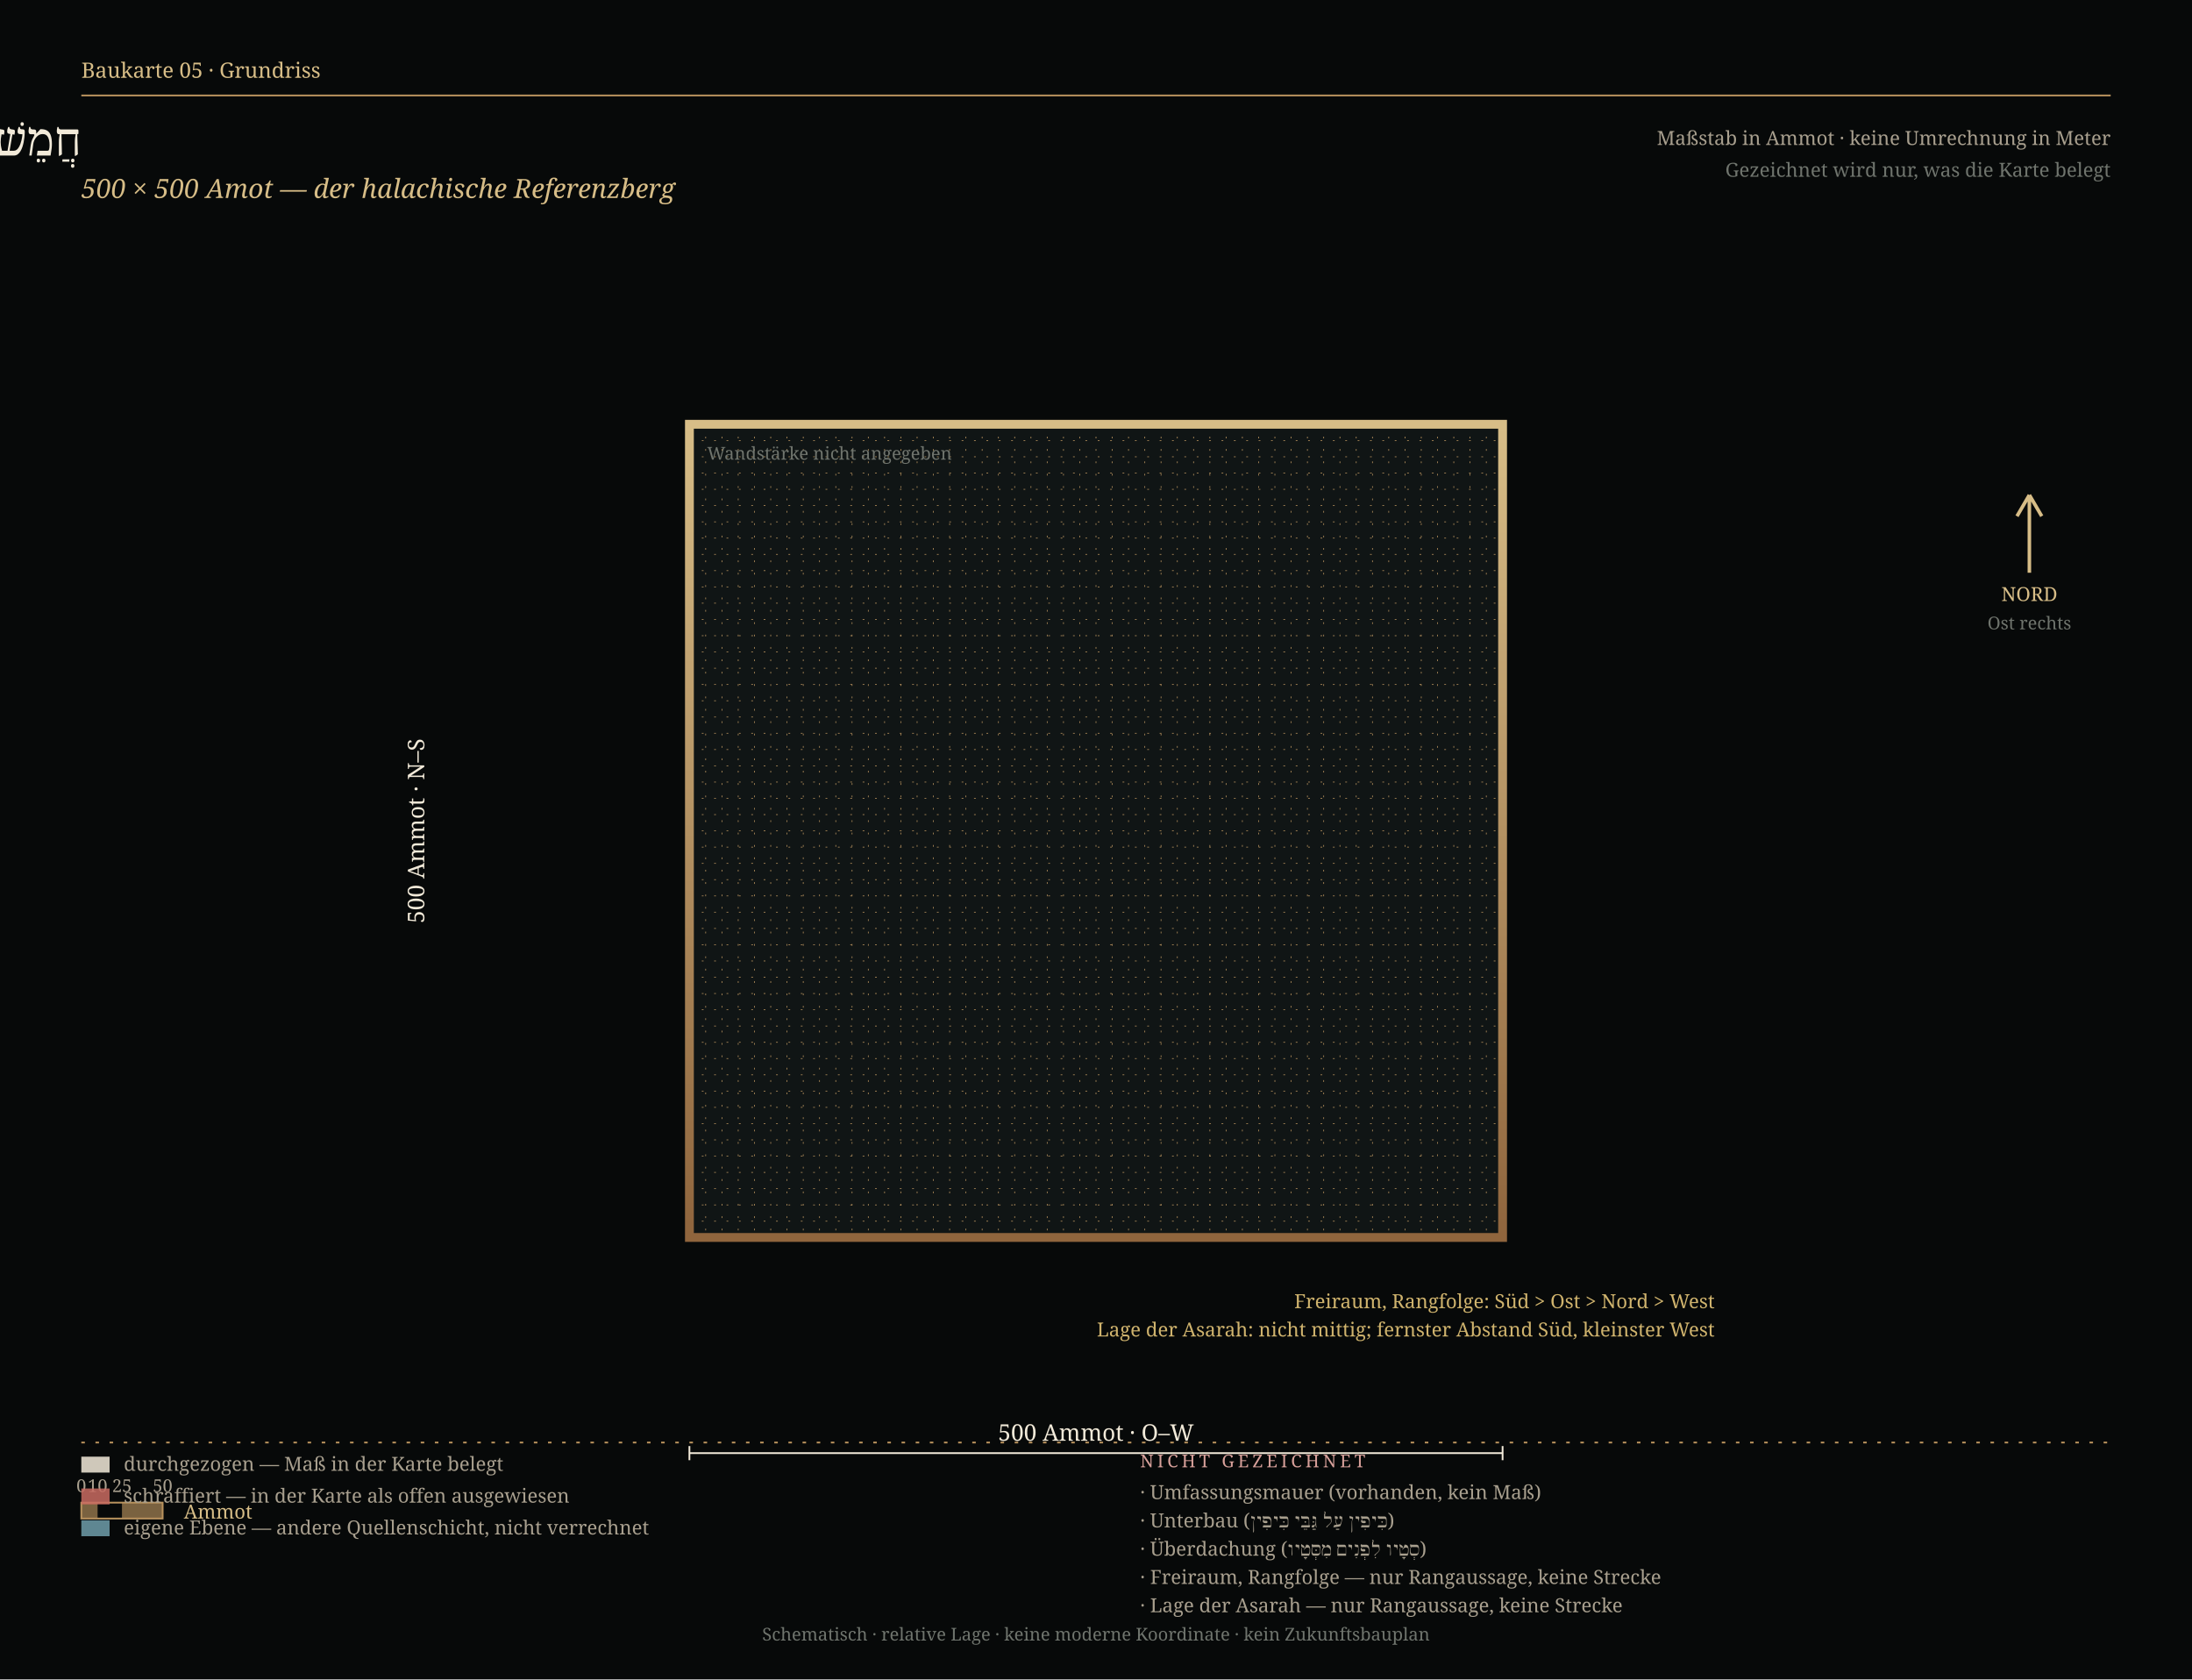
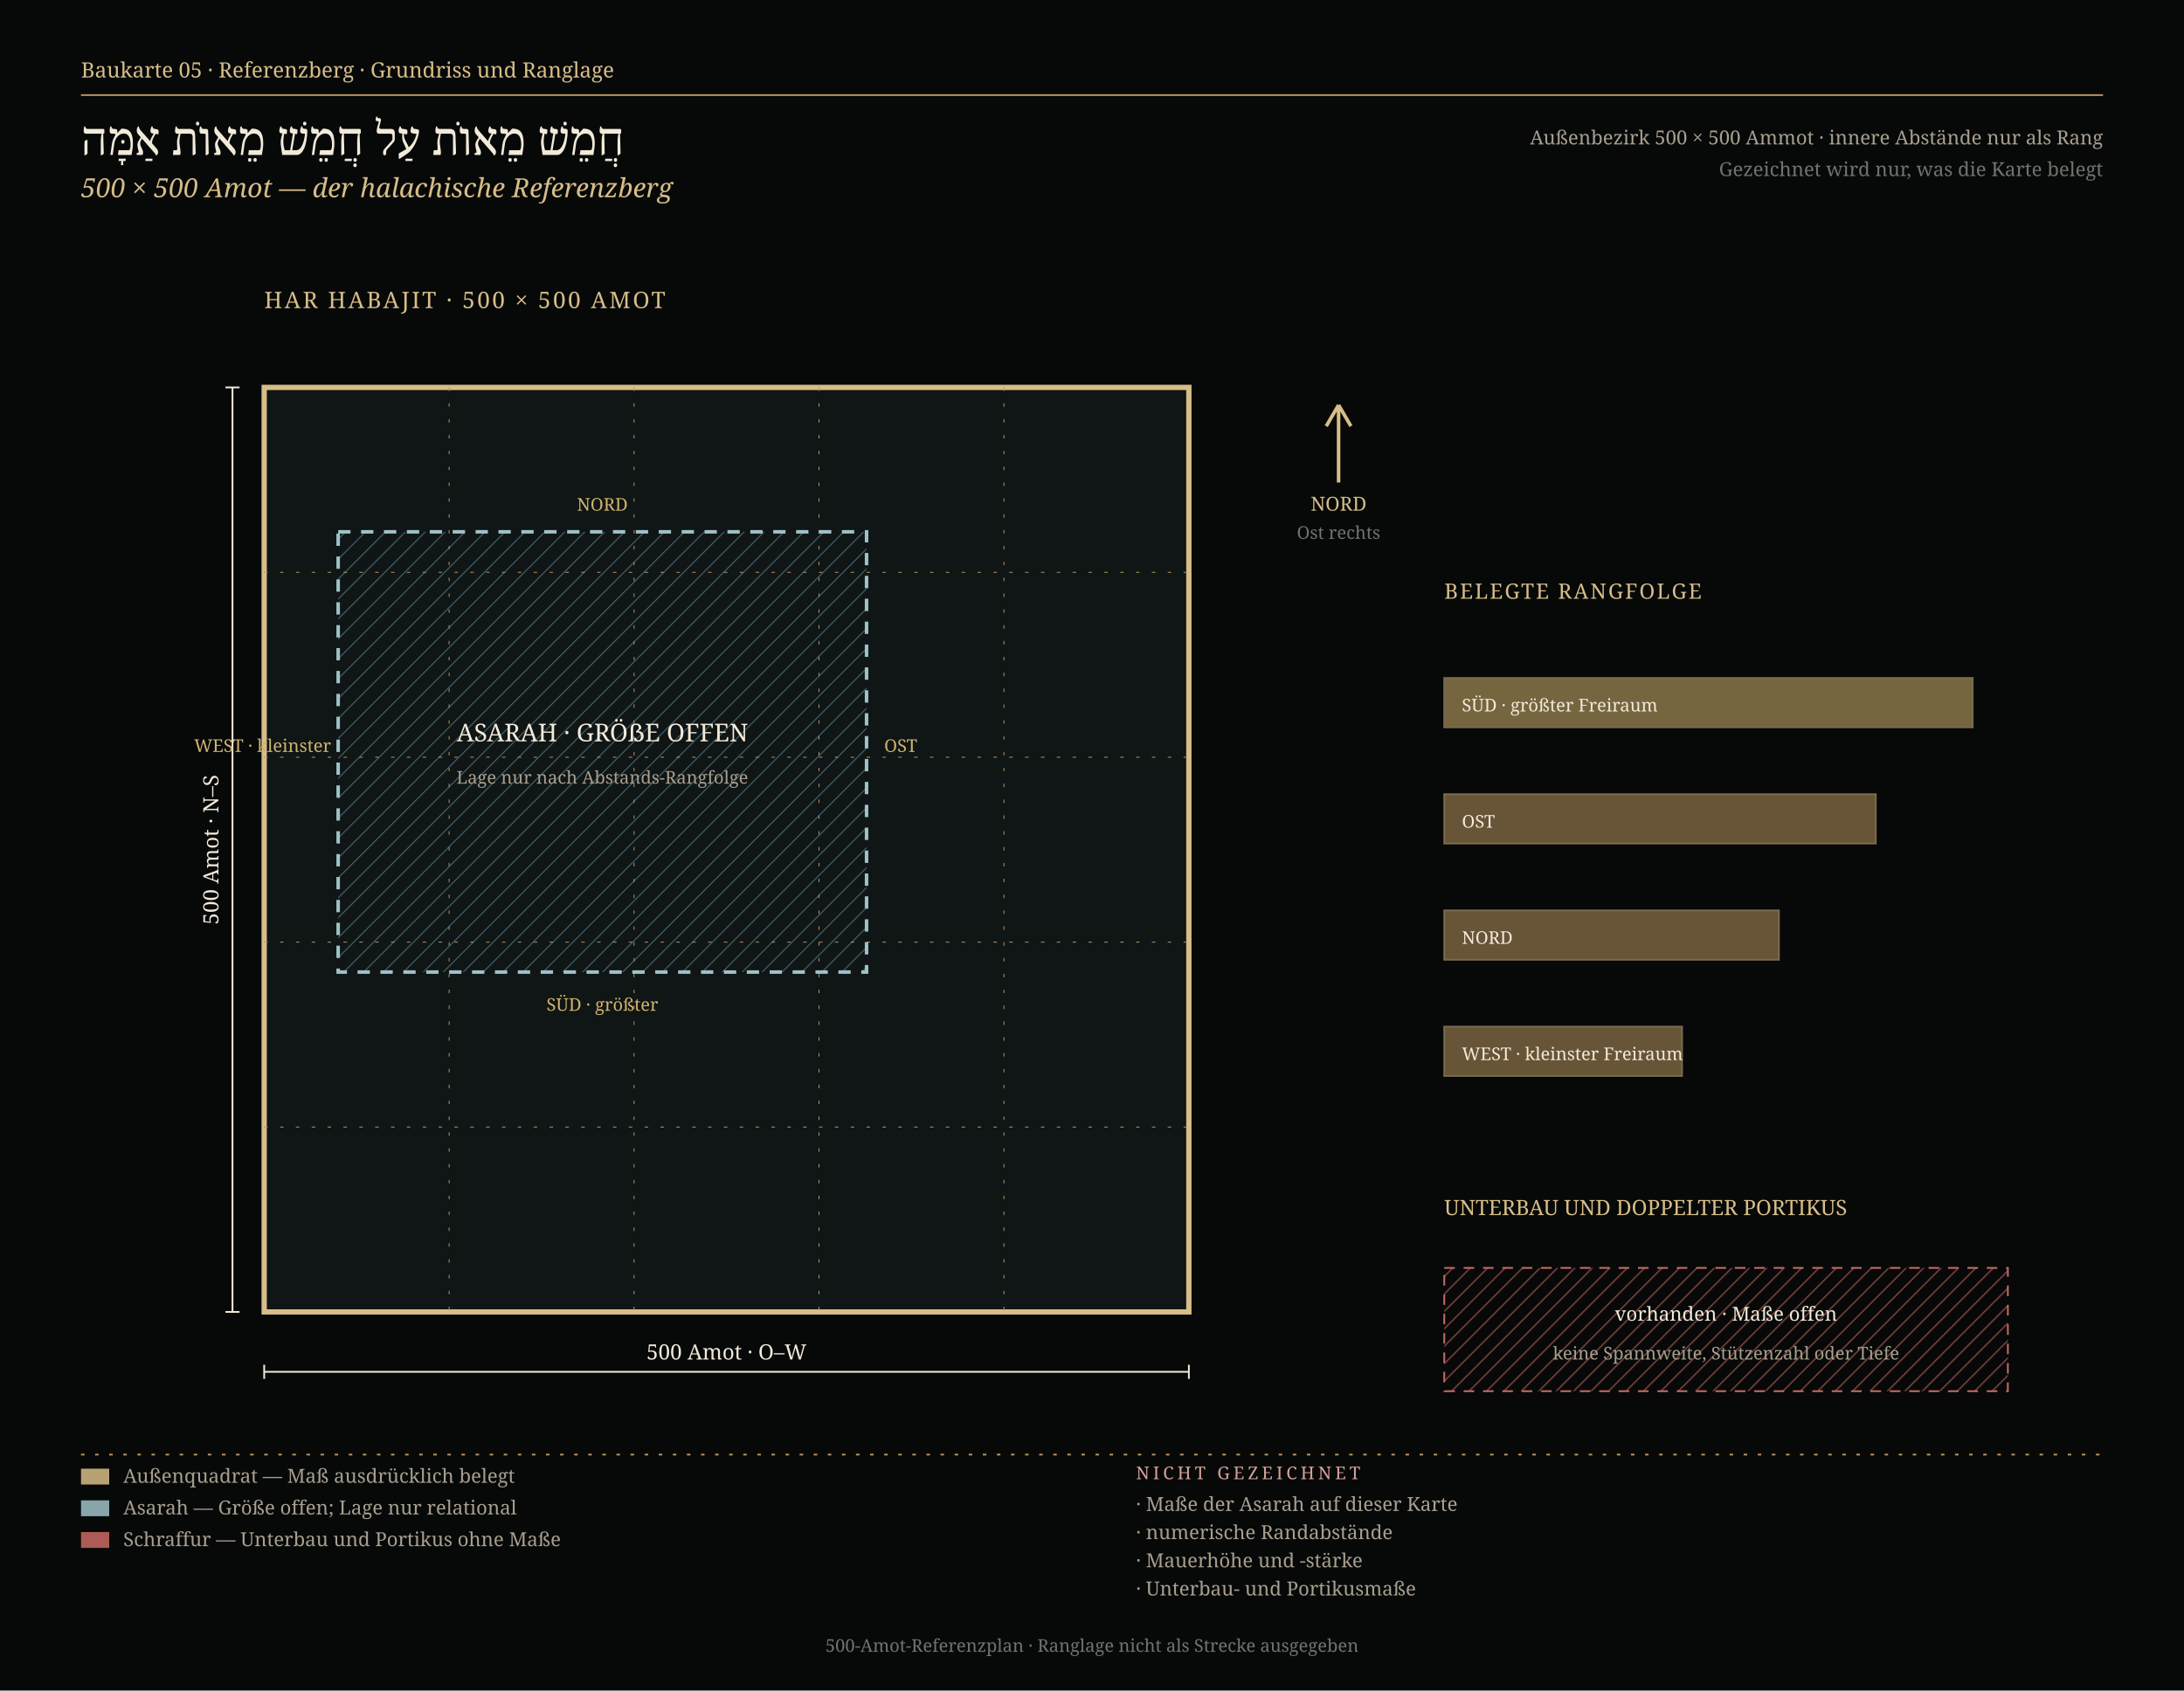
- <svg xmlns="http://www.w3.org/2000/svg" viewBox="0 0 1240 950" width="100%" role="img" aria-labelledby="riss-t riss-d">
+ <svg xmlns="http://www.w3.org/2000/svg" viewBox="0 0 1240 960" width="100%" role="img" aria-labelledby="riss-t riss-d">
  <defs>
    <pattern id="rHatch" width="7" height="7" patternUnits="userSpaceOnUse" patternTransform="rotate(45)">
      <line x1="0" y1="0" x2="0" y2="7" stroke="#C96B62" stroke-width="1.5" opacity=".6" />
    </pattern>
    <pattern id="rHatchQ" width="8" height="8" patternUnits="userSpaceOnUse" patternTransform="rotate(45)">
      <line x1="0" y1="0" x2="0" y2="8" stroke="#6E9EAA" stroke-width="1.2" opacity=".55" />
    </pattern>
    <linearGradient id="rWall" x1="0" y1="0" x2="0" y2="1">
      <stop offset="0" stop-color="#D7BD87" />
      <stop offset="1" stop-color="#8F653D" />
    </linearGradient>
  </defs>
-   <rect x="0.0" y="0.0" width="1240.0" height="950.0" fill="#070909" />
-   <text x="46.0" y="44.0" fill="#D7BD87" font-family="EB Garamond, Georgia, serif" font-size="12">Baukarte 05 · Grundriss</text>
+   <rect x="0.0" y="0.0" width="1240.0" height="960.0" fill="#070909" />
+   <text x="46.0" y="44.0" fill="#D7BD87" font-family="EB Garamond, Georgia, serif" font-size="12">Baukarte 05 · Referenzberg · Grundriss und Ranglage</text>
  <line x1="46.0" y1="54.0" x2="1194.0" y2="54.0" stroke="#B8925D" stroke-width="1" />
-   <text x="46.0" y="88.0" fill="#F2EAD9" font-family="Frank Ruhl Libre, Noto Serif Hebrew, serif" font-size="25" direction="rtl">חֲמֵשׁ מֵאוֹת עַל חֲמֵשׁ מֵאוֹת אַמָּה</text>
+   <text x="46.0" y="88.0" fill="#F2EAD9" font-family="Frank Ruhl Libre, Noto Serif Hebrew, serif" font-size="25">חֲמֵשׁ מֵאוֹת עַל חֲמֵשׁ מֵאוֹת אַמָּה</text>
  <text x="46.0" y="112.0" fill="#D7BD87" font-family="Cormorant Garamond, Georgia, serif" font-size="15" font-style="italic">500 × 500 Amot — der halachische Referenzberg</text>
-   <text x="1194.0" y="82.0" fill="#A89F8E" font-family="EB Garamond, Georgia, serif" font-size="11" text-anchor="end">Maßstab in Ammot · keine Umrechnung in Meter</text>
+   <text x="1194.0" y="82.0" fill="#A89F8E" font-family="EB Garamond, Georgia, serif" font-size="11" text-anchor="end">Außenbezirk 500 × 500 Ammot · innere Abstände nur als Rang</text>
  <text x="1194.0" y="100.0" fill="#6F746D" font-family="EB Garamond, Georgia, serif" font-size="11" text-anchor="end">Gezeichnet wird nur, was die Karte belegt</text>
-   <rect x="390.0" y="240.0" width="460.0" height="460.0" fill="#101515" />
-   <line x1="399.2" y1="240.0" x2="399.2" y2="700.0" stroke="#B8925D" stroke-width="0.4" stroke-dasharray="1 6" />
-   <line x1="408.4" y1="240.0" x2="408.4" y2="700.0" stroke="#B8925D" stroke-width="0.4" stroke-dasharray="1 6" />
-   <line x1="417.6" y1="240.0" x2="417.6" y2="700.0" stroke="#B8925D" stroke-width="0.4" stroke-dasharray="1 6" />
-   <line x1="426.8" y1="240.0" x2="426.8" y2="700.0" stroke="#B8925D" stroke-width="0.4" stroke-dasharray="1 6" />
-   <line x1="436.0" y1="240.0" x2="436.0" y2="700.0" stroke="#B8925D" stroke-width="0.4" stroke-dasharray="1 6" />
-   <line x1="445.2" y1="240.0" x2="445.2" y2="700.0" stroke="#B8925D" stroke-width="0.4" stroke-dasharray="1 6" />
-   <line x1="454.4" y1="240.0" x2="454.4" y2="700.0" stroke="#B8925D" stroke-width="0.4" stroke-dasharray="1 6" />
-   <line x1="463.6" y1="240.0" x2="463.6" y2="700.0" stroke="#B8925D" stroke-width="0.4" stroke-dasharray="1 6" />
-   <line x1="472.8" y1="240.0" x2="472.8" y2="700.0" stroke="#B8925D" stroke-width="0.4" stroke-dasharray="1 6" />
-   <line x1="482.0" y1="240.0" x2="482.0" y2="700.0" stroke="#B8925D" stroke-width="0.4" stroke-dasharray="1 6" />
-   <line x1="491.2" y1="240.0" x2="491.2" y2="700.0" stroke="#B8925D" stroke-width="0.4" stroke-dasharray="1 6" />
-   <line x1="500.4" y1="240.0" x2="500.4" y2="700.0" stroke="#B8925D" stroke-width="0.4" stroke-dasharray="1 6" />
-   <line x1="509.6" y1="240.0" x2="509.6" y2="700.0" stroke="#B8925D" stroke-width="0.4" stroke-dasharray="1 6" />
-   <line x1="518.8" y1="240.0" x2="518.8" y2="700.0" stroke="#B8925D" stroke-width="0.4" stroke-dasharray="1 6" />
-   <line x1="528.0" y1="240.0" x2="528.0" y2="700.0" stroke="#B8925D" stroke-width="0.4" stroke-dasharray="1 6" />
-   <line x1="537.2" y1="240.0" x2="537.2" y2="700.0" stroke="#B8925D" stroke-width="0.4" stroke-dasharray="1 6" />
-   <line x1="546.4" y1="240.0" x2="546.4" y2="700.0" stroke="#B8925D" stroke-width="0.4" stroke-dasharray="1 6" />
-   <line x1="555.6" y1="240.0" x2="555.6" y2="700.0" stroke="#B8925D" stroke-width="0.4" stroke-dasharray="1 6" />
-   <line x1="564.8" y1="240.0" x2="564.8" y2="700.0" stroke="#B8925D" stroke-width="0.4" stroke-dasharray="1 6" />
-   <line x1="574.0" y1="240.0" x2="574.0" y2="700.0" stroke="#B8925D" stroke-width="0.4" stroke-dasharray="1 6" />
-   <line x1="583.2" y1="240.0" x2="583.2" y2="700.0" stroke="#B8925D" stroke-width="0.4" stroke-dasharray="1 6" />
-   <line x1="592.4" y1="240.0" x2="592.4" y2="700.0" stroke="#B8925D" stroke-width="0.4" stroke-dasharray="1 6" />
-   <line x1="601.6" y1="240.0" x2="601.6" y2="700.0" stroke="#B8925D" stroke-width="0.4" stroke-dasharray="1 6" />
-   <line x1="610.8" y1="240.0" x2="610.8" y2="700.0" stroke="#B8925D" stroke-width="0.4" stroke-dasharray="1 6" />
-   <line x1="620.0" y1="240.0" x2="620.0" y2="700.0" stroke="#B8925D" stroke-width="0.4" stroke-dasharray="1 6" />
-   <line x1="629.2" y1="240.0" x2="629.2" y2="700.0" stroke="#B8925D" stroke-width="0.4" stroke-dasharray="1 6" />
-   <line x1="638.4" y1="240.0" x2="638.4" y2="700.0" stroke="#B8925D" stroke-width="0.4" stroke-dasharray="1 6" />
-   <line x1="647.6" y1="240.0" x2="647.6" y2="700.0" stroke="#B8925D" stroke-width="0.4" stroke-dasharray="1 6" />
-   <line x1="656.8" y1="240.0" x2="656.8" y2="700.0" stroke="#B8925D" stroke-width="0.4" stroke-dasharray="1 6" />
-   <line x1="666.0" y1="240.0" x2="666.0" y2="700.0" stroke="#B8925D" stroke-width="0.4" stroke-dasharray="1 6" />
-   <line x1="675.2" y1="240.0" x2="675.2" y2="700.0" stroke="#B8925D" stroke-width="0.4" stroke-dasharray="1 6" />
-   <line x1="684.4" y1="240.0" x2="684.4" y2="700.0" stroke="#B8925D" stroke-width="0.4" stroke-dasharray="1 6" />
-   <line x1="693.6" y1="240.0" x2="693.6" y2="700.0" stroke="#B8925D" stroke-width="0.4" stroke-dasharray="1 6" />
-   <line x1="702.8" y1="240.0" x2="702.8" y2="700.0" stroke="#B8925D" stroke-width="0.4" stroke-dasharray="1 6" />
-   <line x1="712.0" y1="240.0" x2="712.0" y2="700.0" stroke="#B8925D" stroke-width="0.4" stroke-dasharray="1 6" />
-   <line x1="721.2" y1="240.0" x2="721.2" y2="700.0" stroke="#B8925D" stroke-width="0.4" stroke-dasharray="1 6" />
-   <line x1="730.4" y1="240.0" x2="730.4" y2="700.0" stroke="#B8925D" stroke-width="0.4" stroke-dasharray="1 6" />
-   <line x1="739.6" y1="240.0" x2="739.6" y2="700.0" stroke="#B8925D" stroke-width="0.4" stroke-dasharray="1 6" />
-   <line x1="748.8" y1="240.0" x2="748.8" y2="700.0" stroke="#B8925D" stroke-width="0.4" stroke-dasharray="1 6" />
-   <line x1="758.0" y1="240.0" x2="758.0" y2="700.0" stroke="#B8925D" stroke-width="0.4" stroke-dasharray="1 6" />
-   <line x1="767.2" y1="240.0" x2="767.2" y2="700.0" stroke="#B8925D" stroke-width="0.4" stroke-dasharray="1 6" />
-   <line x1="776.4" y1="240.0" x2="776.4" y2="700.0" stroke="#B8925D" stroke-width="0.4" stroke-dasharray="1 6" />
-   <line x1="785.6" y1="240.0" x2="785.6" y2="700.0" stroke="#B8925D" stroke-width="0.4" stroke-dasharray="1 6" />
-   <line x1="794.8" y1="240.0" x2="794.8" y2="700.0" stroke="#B8925D" stroke-width="0.4" stroke-dasharray="1 6" />
-   <line x1="804.0" y1="240.0" x2="804.0" y2="700.0" stroke="#B8925D" stroke-width="0.4" stroke-dasharray="1 6" />
-   <line x1="813.2" y1="240.0" x2="813.2" y2="700.0" stroke="#B8925D" stroke-width="0.4" stroke-dasharray="1 6" />
-   <line x1="822.4" y1="240.0" x2="822.4" y2="700.0" stroke="#B8925D" stroke-width="0.4" stroke-dasharray="1 6" />
-   <line x1="831.6" y1="240.0" x2="831.6" y2="700.0" stroke="#B8925D" stroke-width="0.4" stroke-dasharray="1 6" />
-   <line x1="840.8" y1="240.0" x2="840.8" y2="700.0" stroke="#B8925D" stroke-width="0.4" stroke-dasharray="1 6" />
-   <line x1="390.0" y1="249.2" x2="850.0" y2="249.2" stroke="#B8925D" stroke-width="0.4" stroke-dasharray="1 6" />
-   <line x1="390.0" y1="258.4" x2="850.0" y2="258.4" stroke="#B8925D" stroke-width="0.4" stroke-dasharray="1 6" />
-   <line x1="390.0" y1="267.6" x2="850.0" y2="267.6" stroke="#B8925D" stroke-width="0.4" stroke-dasharray="1 6" />
-   <line x1="390.0" y1="276.8" x2="850.0" y2="276.8" stroke="#B8925D" stroke-width="0.4" stroke-dasharray="1 6" />
-   <line x1="390.0" y1="286.0" x2="850.0" y2="286.0" stroke="#B8925D" stroke-width="0.4" stroke-dasharray="1 6" />
-   <line x1="390.0" y1="295.2" x2="850.0" y2="295.2" stroke="#B8925D" stroke-width="0.4" stroke-dasharray="1 6" />
-   <line x1="390.0" y1="304.4" x2="850.0" y2="304.4" stroke="#B8925D" stroke-width="0.4" stroke-dasharray="1 6" />
-   <line x1="390.0" y1="313.6" x2="850.0" y2="313.6" stroke="#B8925D" stroke-width="0.4" stroke-dasharray="1 6" />
-   <line x1="390.0" y1="322.8" x2="850.0" y2="322.8" stroke="#B8925D" stroke-width="0.4" stroke-dasharray="1 6" />
-   <line x1="390.0" y1="332.0" x2="850.0" y2="332.0" stroke="#B8925D" stroke-width="0.4" stroke-dasharray="1 6" />
-   <line x1="390.0" y1="341.2" x2="850.0" y2="341.2" stroke="#B8925D" stroke-width="0.4" stroke-dasharray="1 6" />
-   <line x1="390.0" y1="350.4" x2="850.0" y2="350.4" stroke="#B8925D" stroke-width="0.4" stroke-dasharray="1 6" />
-   <line x1="390.0" y1="359.6" x2="850.0" y2="359.6" stroke="#B8925D" stroke-width="0.4" stroke-dasharray="1 6" />
-   <line x1="390.0" y1="368.8" x2="850.0" y2="368.8" stroke="#B8925D" stroke-width="0.4" stroke-dasharray="1 6" />
-   <line x1="390.0" y1="378.0" x2="850.0" y2="378.0" stroke="#B8925D" stroke-width="0.4" stroke-dasharray="1 6" />
-   <line x1="390.0" y1="387.2" x2="850.0" y2="387.2" stroke="#B8925D" stroke-width="0.4" stroke-dasharray="1 6" />
-   <line x1="390.0" y1="396.4" x2="850.0" y2="396.4" stroke="#B8925D" stroke-width="0.4" stroke-dasharray="1 6" />
-   <line x1="390.0" y1="405.6" x2="850.0" y2="405.6" stroke="#B8925D" stroke-width="0.4" stroke-dasharray="1 6" />
-   <line x1="390.0" y1="414.8" x2="850.0" y2="414.8" stroke="#B8925D" stroke-width="0.4" stroke-dasharray="1 6" />
-   <line x1="390.0" y1="424.0" x2="850.0" y2="424.0" stroke="#B8925D" stroke-width="0.4" stroke-dasharray="1 6" />
-   <line x1="390.0" y1="433.2" x2="850.0" y2="433.2" stroke="#B8925D" stroke-width="0.4" stroke-dasharray="1 6" />
-   <line x1="390.0" y1="442.4" x2="850.0" y2="442.4" stroke="#B8925D" stroke-width="0.4" stroke-dasharray="1 6" />
-   <line x1="390.0" y1="451.6" x2="850.0" y2="451.6" stroke="#B8925D" stroke-width="0.4" stroke-dasharray="1 6" />
-   <line x1="390.0" y1="460.8" x2="850.0" y2="460.8" stroke="#B8925D" stroke-width="0.4" stroke-dasharray="1 6" />
-   <line x1="390.0" y1="470.0" x2="850.0" y2="470.0" stroke="#B8925D" stroke-width="0.4" stroke-dasharray="1 6" />
-   <line x1="390.0" y1="479.2" x2="850.0" y2="479.2" stroke="#B8925D" stroke-width="0.4" stroke-dasharray="1 6" />
-   <line x1="390.0" y1="488.4" x2="850.0" y2="488.4" stroke="#B8925D" stroke-width="0.4" stroke-dasharray="1 6" />
-   <line x1="390.0" y1="497.6" x2="850.0" y2="497.6" stroke="#B8925D" stroke-width="0.4" stroke-dasharray="1 6" />
-   <line x1="390.0" y1="506.8" x2="850.0" y2="506.8" stroke="#B8925D" stroke-width="0.4" stroke-dasharray="1 6" />
-   <line x1="390.0" y1="516.0" x2="850.0" y2="516.0" stroke="#B8925D" stroke-width="0.4" stroke-dasharray="1 6" />
-   <line x1="390.0" y1="525.2" x2="850.0" y2="525.2" stroke="#B8925D" stroke-width="0.4" stroke-dasharray="1 6" />
-   <line x1="390.0" y1="534.4" x2="850.0" y2="534.4" stroke="#B8925D" stroke-width="0.4" stroke-dasharray="1 6" />
-   <line x1="390.0" y1="543.6" x2="850.0" y2="543.6" stroke="#B8925D" stroke-width="0.4" stroke-dasharray="1 6" />
-   <line x1="390.0" y1="552.8" x2="850.0" y2="552.8" stroke="#B8925D" stroke-width="0.4" stroke-dasharray="1 6" />
-   <line x1="390.0" y1="562.0" x2="850.0" y2="562.0" stroke="#B8925D" stroke-width="0.4" stroke-dasharray="1 6" />
-   <line x1="390.0" y1="571.2" x2="850.0" y2="571.2" stroke="#B8925D" stroke-width="0.4" stroke-dasharray="1 6" />
-   <line x1="390.0" y1="580.4" x2="850.0" y2="580.4" stroke="#B8925D" stroke-width="0.4" stroke-dasharray="1 6" />
-   <line x1="390.0" y1="589.6" x2="850.0" y2="589.6" stroke="#B8925D" stroke-width="0.4" stroke-dasharray="1 6" />
-   <line x1="390.0" y1="598.8" x2="850.0" y2="598.8" stroke="#B8925D" stroke-width="0.4" stroke-dasharray="1 6" />
-   <line x1="390.0" y1="608.0" x2="850.0" y2="608.0" stroke="#B8925D" stroke-width="0.4" stroke-dasharray="1 6" />
-   <line x1="390.0" y1="617.2" x2="850.0" y2="617.2" stroke="#B8925D" stroke-width="0.4" stroke-dasharray="1 6" />
-   <line x1="390.0" y1="626.4" x2="850.0" y2="626.4" stroke="#B8925D" stroke-width="0.4" stroke-dasharray="1 6" />
-   <line x1="390.0" y1="635.6" x2="850.0" y2="635.6" stroke="#B8925D" stroke-width="0.4" stroke-dasharray="1 6" />
-   <line x1="390.0" y1="644.8" x2="850.0" y2="644.8" stroke="#B8925D" stroke-width="0.4" stroke-dasharray="1 6" />
-   <line x1="390.0" y1="654.0" x2="850.0" y2="654.0" stroke="#B8925D" stroke-width="0.4" stroke-dasharray="1 6" />
-   <line x1="390.0" y1="663.2" x2="850.0" y2="663.2" stroke="#B8925D" stroke-width="0.4" stroke-dasharray="1 6" />
-   <line x1="390.0" y1="672.4" x2="850.0" y2="672.4" stroke="#B8925D" stroke-width="0.4" stroke-dasharray="1 6" />
-   <line x1="390.0" y1="681.6" x2="850.0" y2="681.6" stroke="#B8925D" stroke-width="0.4" stroke-dasharray="1 6" />
-   <line x1="390.0" y1="690.8" x2="850.0" y2="690.8" stroke="#B8925D" stroke-width="0.4" stroke-dasharray="1 6" />
-   <rect x="390.0" y="240.0" width="460.0" height="460.0" fill="none" stroke="url(#rWall)" stroke-width="5" />
-   <text x="400.0" y="260.0" fill="#6F746D" font-family="EB Garamond, Georgia, serif" font-size="10">Wandstärke nicht angegeben</text>
-   <line x1="390.0" y1="822.0" x2="850.0" y2="822.0" stroke="#F2EAD9" stroke-width="1" />
-   <line x1="390.0" y1="818.0" x2="390.0" y2="826.0" stroke="#F2EAD9" stroke-width="1" />
-   <line x1="850.0" y1="818.0" x2="850.0" y2="826.0" stroke="#F2EAD9" stroke-width="1" />
-   <text x="620.0" y="815.0" fill="#F2EAD9" font-family="EB Garamond, Georgia, serif" font-size="13" text-anchor="middle">500 Ammot · O–W</text>
-   <text x="240.0" y="470.0" fill="#F2EAD9" font-family="EB Garamond, Georgia, serif" font-size="13" text-anchor="middle" transform="rotate(-90 240.0 470.0)">500 Ammot · N–S</text>
-   <text x="970.0" y="740.0" fill="#CFB36D" font-family="EB Garamond, Georgia, serif" font-size="11" text-anchor="end">Freiraum, Rangfolge: Süd &gt; Ost &gt; Nord &gt; West</text>
-   <text x="970.0" y="756.0" fill="#CFB36D" font-family="EB Garamond, Georgia, serif" font-size="11" text-anchor="end">Lage der Asarah: nicht mittig; fernster Abstand Süd, kleinster West</text>
-   <path d="M1148 324V280 M1148 280l-7 12 M1148 280l7 12" fill="none" stroke="#D7BD87" stroke-width="2" />
-   <text x="1148.0" y="340.0" fill="#D7BD87" font-family="Cormorant Garamond, Georgia, serif" font-size="11" text-anchor="middle">NORD</text>
-   <text x="1148.0" y="356.0" fill="#6F746D" font-family="EB Garamond, Georgia, serif" font-size="10" text-anchor="middle">Ost rechts</text>
-   <rect x="46.0" y="850.0" width="46.0" height="9.0" fill="none" stroke="#B8925D" stroke-width="1" />
-   <rect x="46.0" y="850.0" width="9.2" height="9.0" fill="#B8925D" opacity=".65" />
-   <rect x="69.0" y="850.0" width="23.0" height="9.0" fill="#B8925D" opacity=".65" />
-   <text x="46.0" y="844.0" fill="#A89F8E" font-family="EB Garamond, Georgia, serif" font-size="10" text-anchor="middle">0</text>
-   <text x="55.2" y="844.0" fill="#A89F8E" font-family="EB Garamond, Georgia, serif" font-size="10" text-anchor="middle">10</text>
-   <text x="69.0" y="844.0" fill="#A89F8E" font-family="EB Garamond, Georgia, serif" font-size="10" text-anchor="middle">25</text>
-   <text x="92.0" y="844.0" fill="#A89F8E" font-family="EB Garamond, Georgia, serif" font-size="10" text-anchor="middle">50</text>
-   <text x="104.0" y="859.0" fill="#D7BD87" font-family="EB Garamond, Georgia, serif" font-size="11">Ammot</text>
-   <line x1="46.0" y1="816.0" x2="1194.0" y2="816.0" stroke="#B8925D" stroke-width="1" stroke-dasharray="2 6" />
-   <rect x="46.0" y="824.0" width="16.0" height="9.0" fill="#F2EAD9" opacity=".85" />
-   <text x="70.0" y="832.0" fill="#A89F8E" font-family="EB Garamond, Georgia, serif" font-size="11">durchgezogen — Maß in der Karte belegt</text>
-   <rect x="46.0" y="842.0" width="16.0" height="9.0" fill="#C96B62" opacity=".85" />
-   <text x="70.0" y="850.0" fill="#A89F8E" font-family="EB Garamond, Georgia, serif" font-size="11">schraffiert — in der Karte als offen ausgewiesen</text>
-   <rect x="46.0" y="860.0" width="16.0" height="9.0" fill="#6E9EAA" opacity=".85" />
-   <text x="70.0" y="868.0" fill="#A89F8E" font-family="EB Garamond, Georgia, serif" font-size="11">eigene Ebene — andere Quellenschicht, nicht verrechnet</text>
-   <text x="645.0" y="830.0" fill="#D7A09A" font-family="EB Garamond, Georgia, serif" font-size="10" letter-spacing="2">NICHT GEZEICHNET</text>
-   <text x="645.0" y="848.0" fill="#A89F8E" font-family="EB Garamond, Georgia, serif" font-size="11">· Umfassungsmauer (vorhanden, kein Maß)</text>
-   <text x="645.0" y="864.0" fill="#A89F8E" font-family="EB Garamond, Georgia, serif" font-size="11">· Unterbau (כִּיפִין עַל גַּבֵּי כִּיפִין)</text>
-   <text x="645.0" y="880.0" fill="#A89F8E" font-family="EB Garamond, Georgia, serif" font-size="11">· Überdachung (סְטָיו לִפְנִים מִסְּטָיו)</text>
-   <text x="645.0" y="896.0" fill="#A89F8E" font-family="EB Garamond, Georgia, serif" font-size="11">· Freiraum, Rangfolge — nur Rangaussage, keine Strecke</text>
-   <text x="645.0" y="912.0" fill="#A89F8E" font-family="EB Garamond, Georgia, serif" font-size="11">· Lage der Asarah — nur Rangaussage, keine Strecke</text>
-   <text x="620.0" y="928.0" fill="#6F746D" font-family="EB Garamond, Georgia, serif" font-size="10" text-anchor="middle">Schematisch · relative Lage · keine moderne Koordinate · kein Zukunftsbauplan</text>
+   <text x="150.0" y="175.0" fill="#D7BD87" font-family="EB Garamond, Georgia, serif" font-size="13" letter-spacing="1.2">HAR HABAJIT · 500 × 500 AMOT</text>
+   <rect x="150.0" y="220.0" width="525.0" height="525.0" fill="#101515" stroke="#D7BD87" stroke-width="3" />
+   <line x1="255.0" y1="220.0" x2="255.0" y2="745.0" stroke="#B8925D" stroke-width="0.5" stroke-dasharray="2 7" />
+   <line x1="150.0" y1="325.0" x2="675.0" y2="325.0" stroke="#B8925D" stroke-width="0.5" stroke-dasharray="2 7" />
+   <line x1="360.0" y1="220.0" x2="360.0" y2="745.0" stroke="#B8925D" stroke-width="0.5" stroke-dasharray="2 7" />
+   <line x1="150.0" y1="430.0" x2="675.0" y2="430.0" stroke="#B8925D" stroke-width="0.5" stroke-dasharray="2 7" />
+   <line x1="465.0" y1="220.0" x2="465.0" y2="745.0" stroke="#B8925D" stroke-width="0.5" stroke-dasharray="2 7" />
+   <line x1="150.0" y1="535.0" x2="675.0" y2="535.0" stroke="#B8925D" stroke-width="0.5" stroke-dasharray="2 7" />
+   <line x1="570.0" y1="220.0" x2="570.0" y2="745.0" stroke="#B8925D" stroke-width="0.5" stroke-dasharray="2 7" />
+   <line x1="150.0" y1="640.0" x2="675.0" y2="640.0" stroke="#B8925D" stroke-width="0.5" stroke-dasharray="2 7" />
+   <line x1="150.0" y1="779.0" x2="675.0" y2="779.0" stroke="#F2EAD9" stroke-width="1" />
+   <line x1="150.0" y1="775.0" x2="150.0" y2="783.0" stroke="#F2EAD9" stroke-width="1" />
+   <line x1="675.0" y1="775.0" x2="675.0" y2="783.0" stroke="#F2EAD9" stroke-width="1" />
+   <text x="412.5" y="772.0" fill="#F2EAD9" font-family="EB Garamond, Georgia, serif" font-size="12" text-anchor="middle">500 Amot · O–W</text>
+   <line x1="132.0" y1="220.0" x2="132.0" y2="745.0" stroke="#F2EAD9" stroke-width="1" />
+   <line x1="128.0" y1="220.0" x2="136.0" y2="220.0" stroke="#F2EAD9" stroke-width="1" />
+   <line x1="128.0" y1="745.0" x2="136.0" y2="745.0" stroke="#F2EAD9" stroke-width="1" />
+   <text x="124.0" y="482.5" fill="#F2EAD9" font-family="EB Garamond, Georgia, serif" font-size="12" text-anchor="middle" transform="rotate(-90 124.0 482.5)">500 Amot · N–S</text>
+   <rect x="192.0" y="302.0" width="300.0" height="250.0" fill="url(#rHatchQ)" stroke="#9EC2C7" stroke-width="2" stroke-dasharray="7 6" />
+   <text x="342.0" y="421.0" fill="#F2EAD9" font-family="EB Garamond, Georgia, serif" font-size="14" text-anchor="middle">ASARAH · GRÖẞE OFFEN</text>
+   <text x="342.0" y="445.0" fill="#A89F8E" font-family="EB Garamond, Georgia, serif" font-size="10" text-anchor="middle">Lage nur nach Abstands-Rangfolge</text>
+   <text x="188.0" y="427.0" fill="#CFB36D" font-family="EB Garamond, Georgia, serif" font-size="10" text-anchor="end">WEST · kleinster</text>
+   <text x="342.0" y="290.0" fill="#CFB36D" font-family="EB Garamond, Georgia, serif" font-size="10" text-anchor="middle">NORD</text>
+   <text x="502.0" y="427.0" fill="#CFB36D" font-family="EB Garamond, Georgia, serif" font-size="10">OST</text>
+   <text x="342.0" y="574.0" fill="#CFB36D" font-family="EB Garamond, Georgia, serif" font-size="10" text-anchor="middle">SÜD · größter</text>
+   <path d="M760 274V230 M760 230l-7 12 M760 230l7 12" fill="none" stroke="#D7BD87" stroke-width="2" />
+   <text x="760.0" y="290.0" fill="#D7BD87" font-family="Cormorant Garamond, Georgia, serif" font-size="11" text-anchor="middle">NORD</text>
+   <text x="760.0" y="306.0" fill="#6F746D" font-family="EB Garamond, Georgia, serif" font-size="10" text-anchor="middle">Ost rechts</text>
+   <text x="820.0" y="340.0" fill="#D7BD87" font-family="EB Garamond, Georgia, serif" font-size="12" letter-spacing="1">BELEGTE RANGFOLGE</text>
+   <rect x="820.0" y="385.0" width="300.0" height="28.0" fill="#CFB36D" stroke="#D7BD87" stroke-width="1" opacity=".55" />
+   <text x="830.0" y="404.0" fill="#F2EAD9" font-family="EB Garamond, Georgia, serif" font-size="10">SÜD · größter Freiraum</text>
+   <rect x="820.0" y="451.0" width="245.0" height="28.0" fill="#B8925D" stroke="#D7BD87" stroke-width="1" opacity=".55" />
+   <text x="830.0" y="470.0" fill="#F2EAD9" font-family="EB Garamond, Georgia, serif" font-size="10">OST</text>
+   <rect x="820.0" y="517.0" width="190.0" height="28.0" fill="#B8925D" stroke="#D7BD87" stroke-width="1" opacity=".55" />
+   <text x="830.0" y="536.0" fill="#F2EAD9" font-family="EB Garamond, Georgia, serif" font-size="10">NORD</text>
+   <rect x="820.0" y="583.0" width="135.0" height="28.0" fill="#B8925D" stroke="#D7BD87" stroke-width="1" opacity=".55" />
+   <text x="830.0" y="602.0" fill="#F2EAD9" font-family="EB Garamond, Georgia, serif" font-size="10">WEST · kleinster Freiraum</text>
+   <text x="820.0" y="690.0" fill="#D7BD87" font-family="EB Garamond, Georgia, serif" font-size="12">UNTERBAU UND DOPPELTER PORTIKUS</text>
+   <rect x="820.0" y="720.0" width="320.0" height="70.0" fill="url(#rHatch)" stroke="#C96B62" stroke-width="1" stroke-dasharray="6 5" />
+   <text x="980.0" y="750.0" fill="#F2EAD9" font-family="EB Garamond, Georgia, serif" font-size="11" text-anchor="middle">vorhanden · Maße offen</text>
+   <text x="980.0" y="772.0" fill="#A89F8E" font-family="EB Garamond, Georgia, serif" font-size="10" text-anchor="middle">keine Spannweite, Stützenzahl oder Tiefe</text>
+   <line x1="46.0" y1="826.0" x2="1194.0" y2="826.0" stroke="#B8925D" stroke-width="1" stroke-dasharray="2 6" />
+   <rect x="46.0" y="834.0" width="16.0" height="9.0" fill="#D7BD87" opacity=".85" />
+   <text x="70.0" y="842.0" fill="#A89F8E" font-family="EB Garamond, Georgia, serif" font-size="11">Außenquadrat — Maß ausdrücklich belegt</text>
+   <rect x="46.0" y="852.0" width="16.0" height="9.0" fill="#9EC2C7" opacity=".85" />
+   <text x="70.0" y="860.0" fill="#A89F8E" font-family="EB Garamond, Georgia, serif" font-size="11">Asarah — Größe offen; Lage nur relational</text>
+   <rect x="46.0" y="870.0" width="16.0" height="9.0" fill="#C96B62" opacity=".85" />
+   <text x="70.0" y="878.0" fill="#A89F8E" font-family="EB Garamond, Georgia, serif" font-size="11">Schraffur — Unterbau und Portikus ohne Maße</text>
+   <text x="645.0" y="840.0" fill="#D7A09A" font-family="EB Garamond, Georgia, serif" font-size="10" letter-spacing="2">NICHT GEZEICHNET</text>
+   <text x="645.0" y="858.0" fill="#A89F8E" font-family="EB Garamond, Georgia, serif" font-size="11">· Maße der Asarah auf dieser Karte</text>
+   <text x="645.0" y="874.0" fill="#A89F8E" font-family="EB Garamond, Georgia, serif" font-size="11">· numerische Randabstände</text>
+   <text x="645.0" y="890.0" fill="#A89F8E" font-family="EB Garamond, Georgia, serif" font-size="11">· Mauerhöhe und -stärke</text>
+   <text x="645.0" y="906.0" fill="#A89F8E" font-family="EB Garamond, Georgia, serif" font-size="11">· Unterbau- und Portikusmaße</text>
+   <text x="620.0" y="938.0" fill="#6F746D" font-family="EB Garamond, Georgia, serif" font-size="10" text-anchor="middle">500-Amot-Referenzplan · Ranglage nicht als Strecke ausgegeben</text>
</svg>
